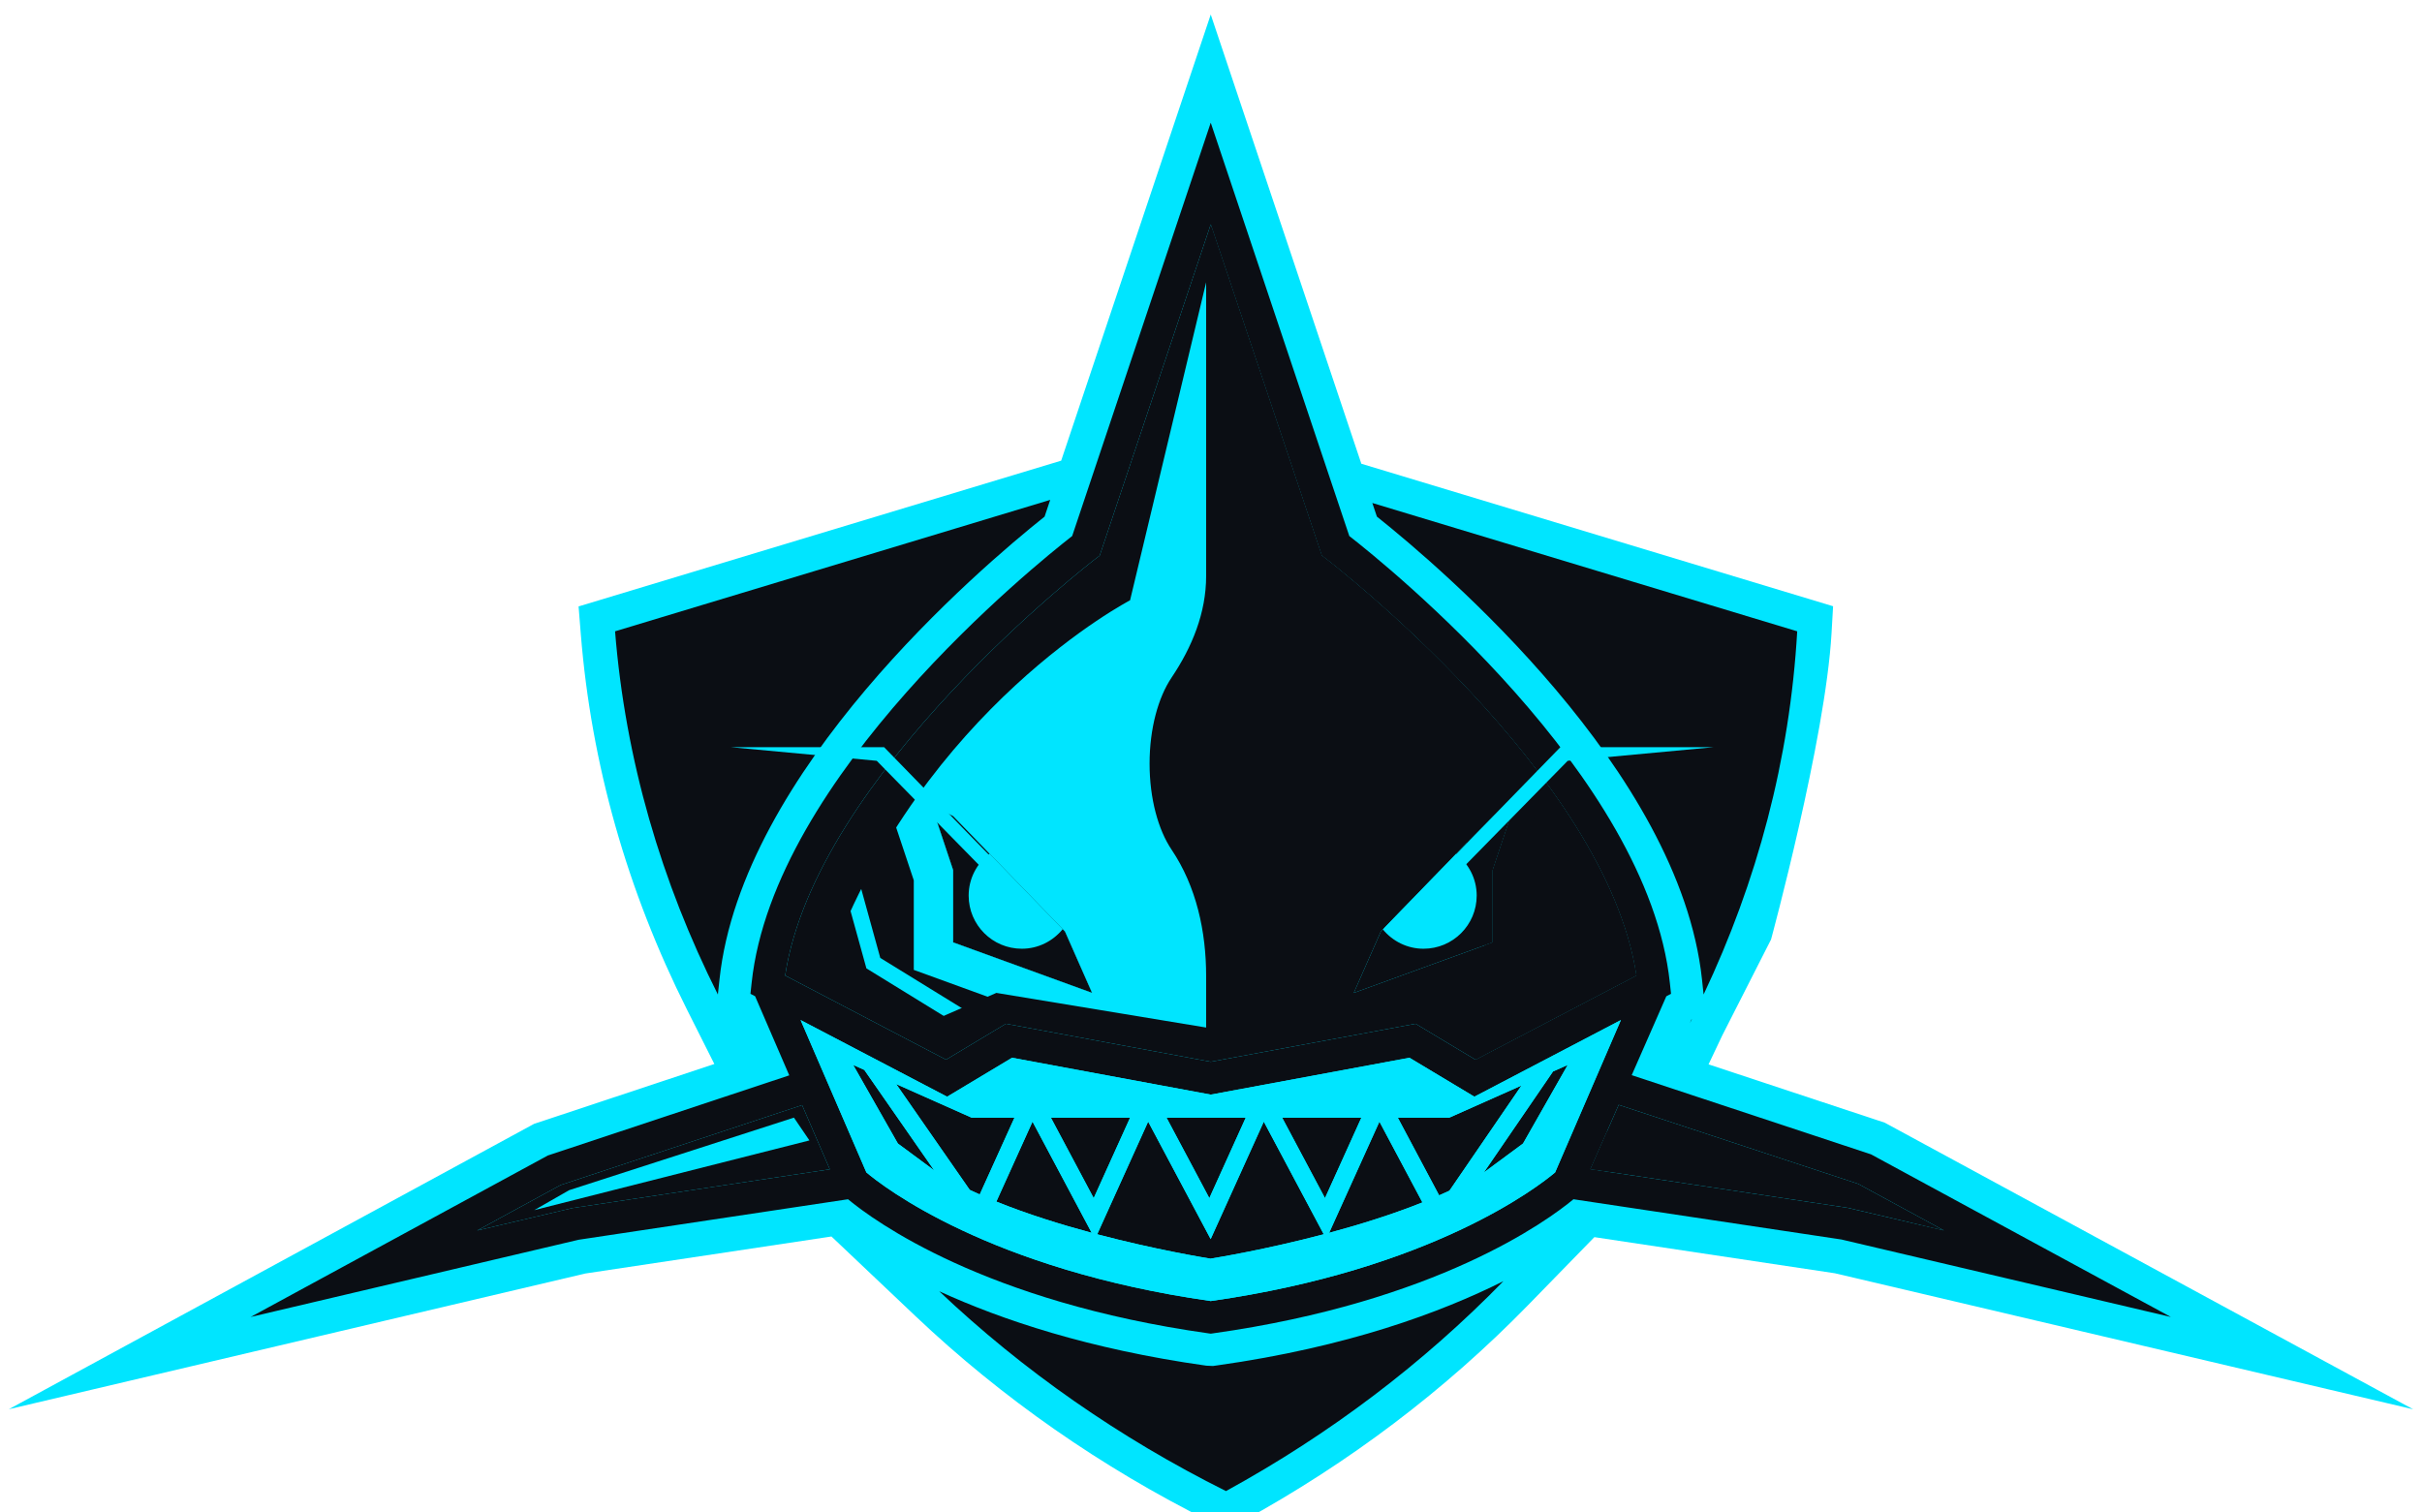
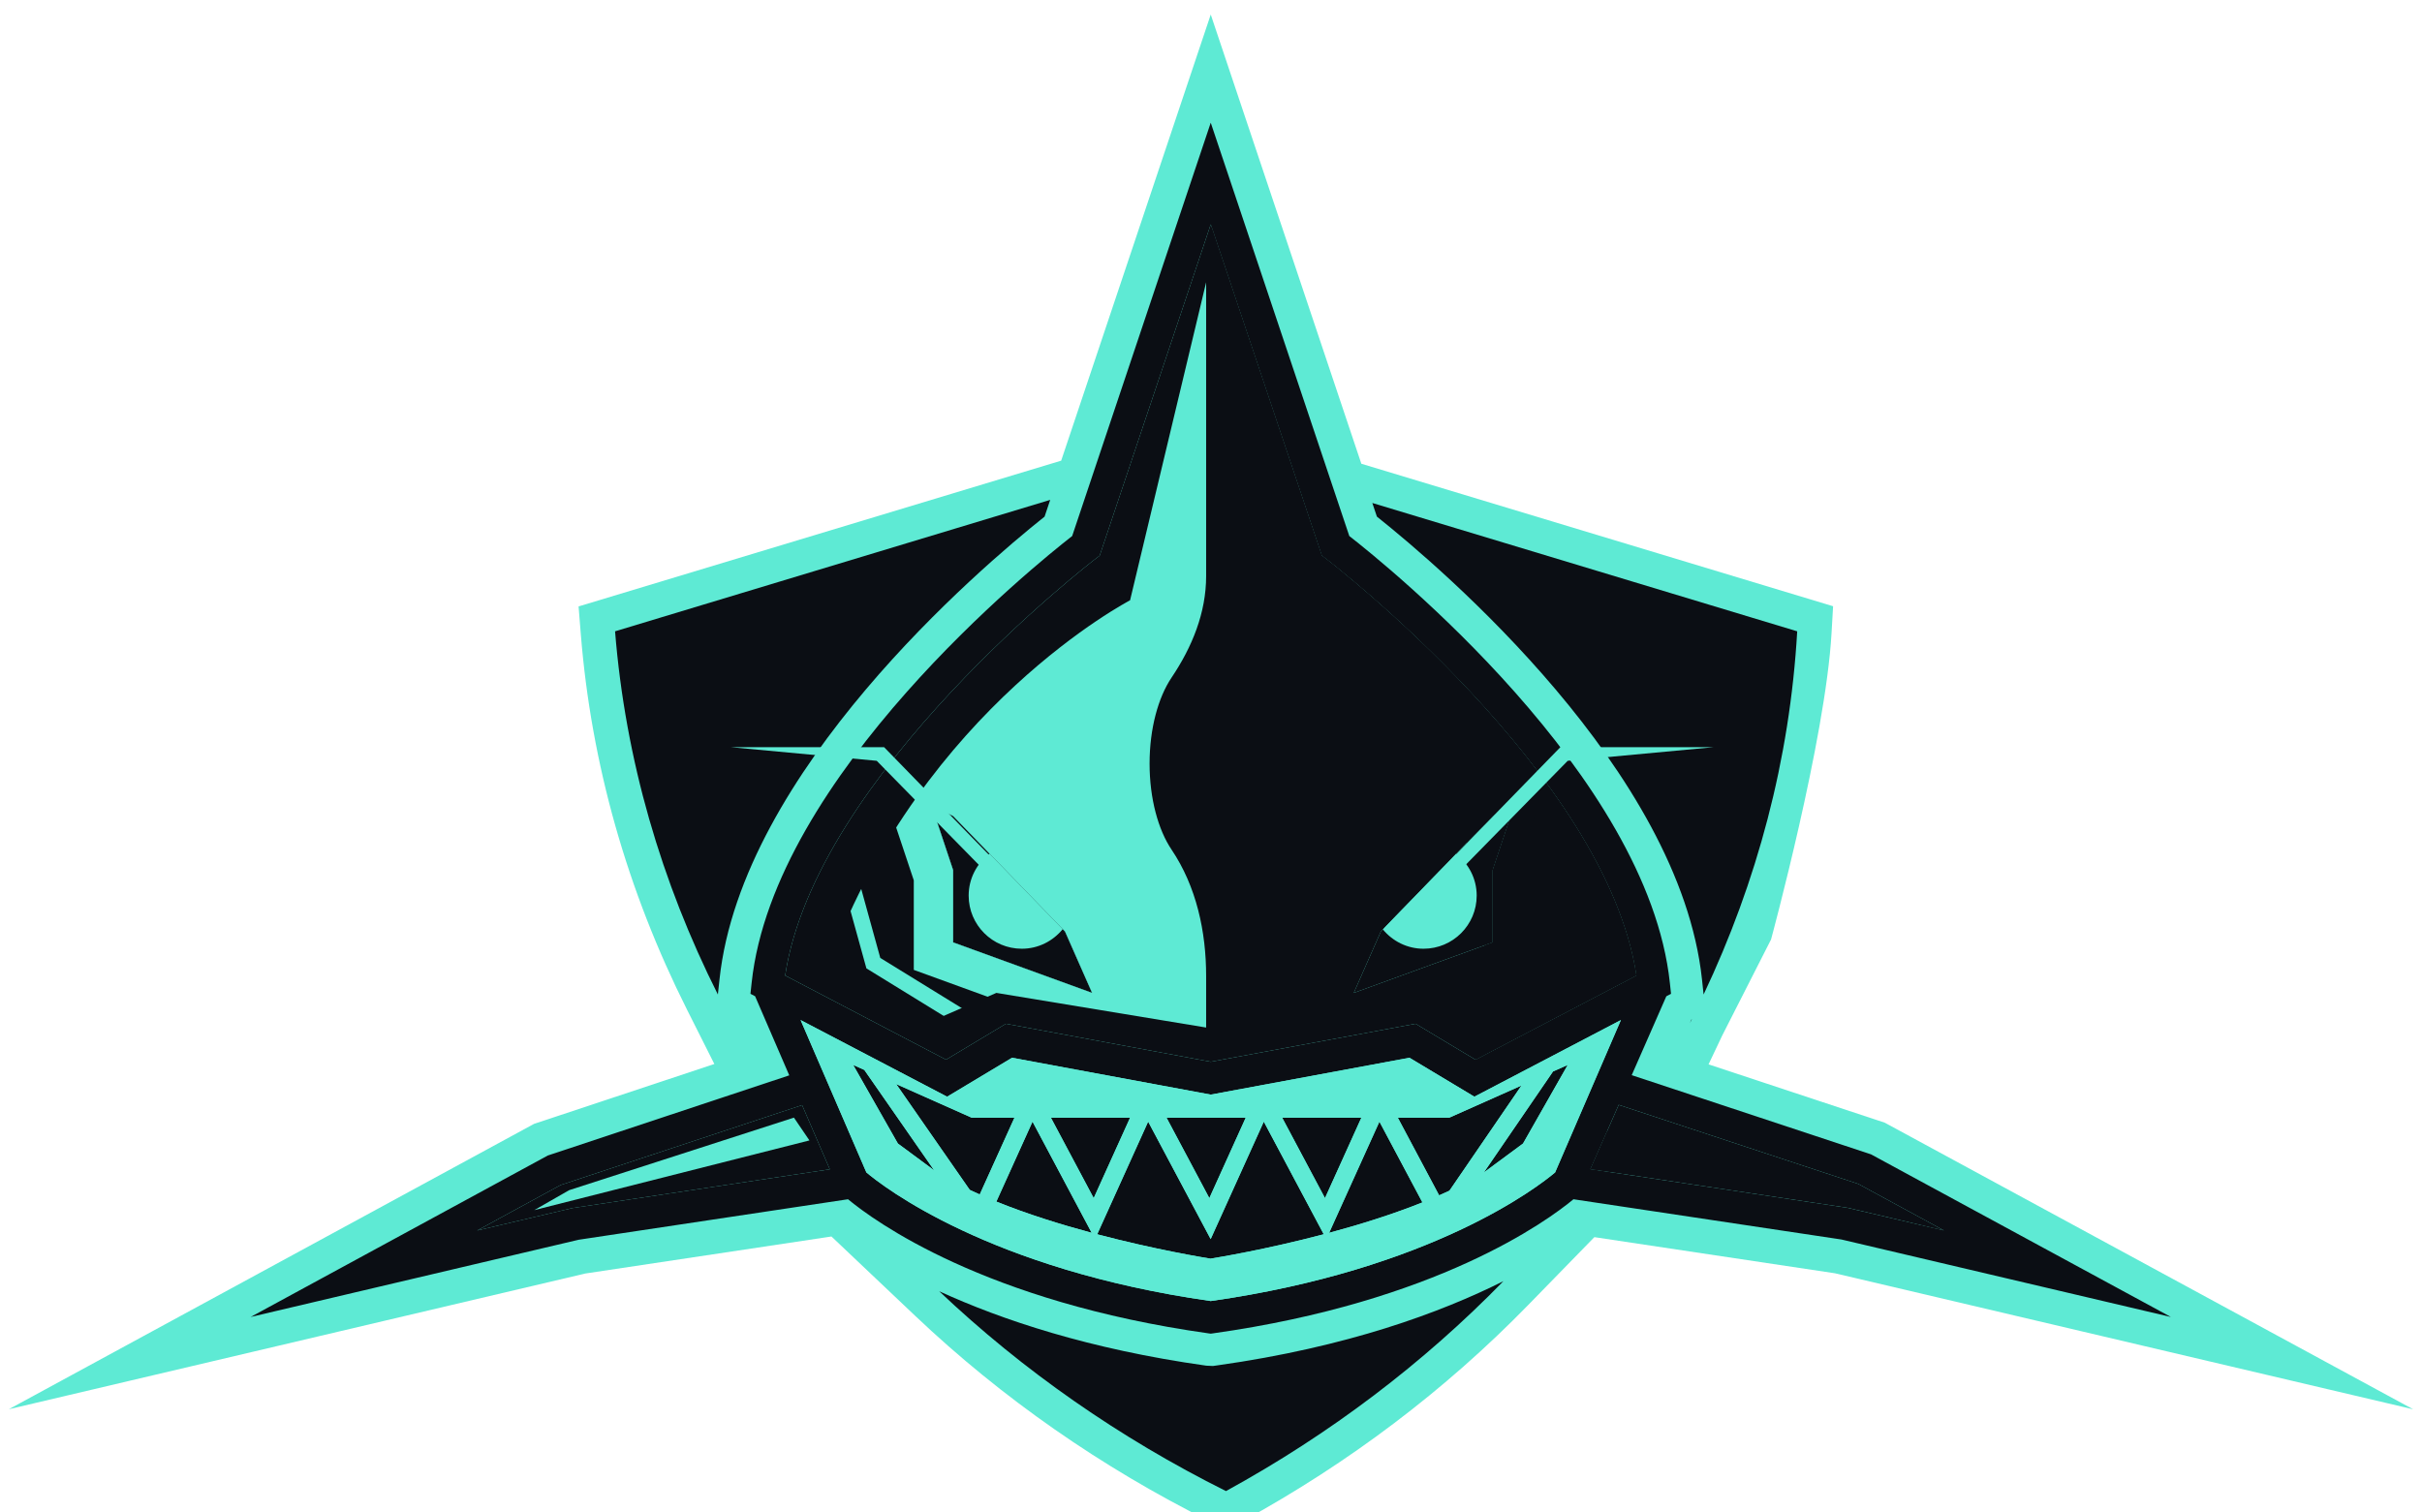
<svg xmlns="http://www.w3.org/2000/svg" viewBox="358 210 564 352" width="564" height="352" role="img" aria-label="Juke">
  <g transform="matrix(1.921154 0 0 1.921154 640 389.8519)" id="logo-logo">
    <g style="" paint-order="stroke">
      <g transform="matrix(0.9307168 0 0 -0.9307168 0 0)">
-         <path style="stroke: none; stroke-width: 1; stroke-dasharray: none; stroke-linecap: butt; stroke-dashoffset: 0; stroke-linejoin: miter; stroke-miterlimit: 4; fill: #00E5FF; fill-rule: nonzero; opacity: 1;" paint-order="stroke" transform=" translate(87.908, -45.7435)" d="M 0 0 L -0.162 0.088 L -23.11 7.684 L -21.329 11.444 L -14.971 23.953 C -14.971 23.953 -7.886 50.038 -7.093 63.838 L -6.891 67.36 L -68.329 85.922 L -87.941 144.437 L -107.419 86.324 L -170.271 67.336 L -169.982 63.735 C -168.625 46.837 -163.965 30.364 -156.13 14.775 L -152.59 7.733 L -176.067 -0.064 L -244.471 -37.236 L -169.405 -19.56 L -137.337 -14.737 L -126.384 -25.118 C -115.117 -35.794 -102.188 -44.808 -87.957 -51.905 L -85.861 -52.95 L -83.807 -51.826 C -69.93 -44.228 -57.418 -34.758 -46.618 -23.68 L -37.981 -14.821 L -6.647 -19.528 L 68.655 -37.245 z" stroke-linecap="round" />
+         <path style="stroke: none; stroke-width: 1; stroke-dasharray: none; stroke-linecap: butt; stroke-dashoffset: 0; stroke-linejoin: miter; stroke-miterlimit: 4; fill: #5EEAD4; fill-rule: nonzero; opacity: 1;" paint-order="stroke" transform=" translate(87.908, -45.7435)" d="M 0 0 L -0.162 0.088 L -23.11 7.684 L -21.329 11.444 L -14.971 23.953 C -14.971 23.953 -7.886 50.038 -7.093 63.838 L -6.891 67.36 L -68.329 85.922 L -87.941 144.437 L -107.419 86.324 L -170.271 67.336 L -169.982 63.735 C -168.625 46.837 -163.965 30.364 -156.13 14.775 L -152.59 7.733 L -176.067 -0.064 L -244.471 -37.236 L -169.405 -19.56 L -137.337 -14.737 L -126.384 -25.118 C -115.117 -35.794 -102.188 -44.808 -87.957 -51.905 L -85.861 -52.95 L -83.807 -51.826 C -69.93 -44.228 -57.418 -34.758 -46.618 -23.68 L -37.981 -14.821 L -6.647 -19.528 L 68.655 -37.245 z" stroke-linecap="round" />
      </g>
      <g transform="matrix(0.9307168 0 0 -0.9307168 -0.03108594 -5.335334)">
        <path style="stroke: none; stroke-width: 1; stroke-dasharray: none; stroke-linecap: butt; stroke-dashoffset: 0; stroke-linejoin: miter; stroke-miterlimit: 4; fill: #0B0E14; fill-rule: nonzero; opacity: 1;" paint-order="stroke" transform=" translate(0, -74.6205)" d="M 0 0 C -28.828 4.111 -42.677 14.92 -44.849 16.753 L -53.417 36.602 L -34.334 26.617 L -25.878 31.691 L 0 26.888 L 25.878 31.691 L 34.334 26.617 L 53.416 36.602 L 44.849 16.753 C 42.676 14.92 28.828 4.111 0 0 M -83.107 12.114 L -95.536 9.189 L -84.671 15.111 L -53.219 25.521 L -49.609 17.158 z M -14.979 96.703 L -14.463 97.096 L 0 140.247 L 14.463 97.096 L 14.979 96.703 C 15.351 96.422 51.455 68.687 55.426 42.403 L 34.474 31.44 L 26.676 36.118 L 0 31.169 L -26.676 36.118 L -34.474 31.44 L -55.426 42.403 C -51.457 68.669 -15.349 96.422 -14.979 96.703 M 84.328 15.261 L 95.479 9.198 L 82.936 12.145 L 49.454 17.181 L 53.127 25.554 z M 125.043 -2.077 L 85.995 19.106 L 54.825 29.424 L 59.332 39.697 L 59.945 40.02 L 59.793 41.441 C 56.908 68.465 22.882 95.883 18.045 99.652 L 0 153.491 L -18.046 99.652 C -22.882 95.883 -56.908 68.465 -59.793 41.441 L -59.945 40.02 L -59.338 39.701 L -54.892 29.399 L -86.338 18.957 L -125.043 -2.077 L -82.312 7.985 L -47.239 13.259 C -43.84 10.441 -29.446 -0.112 -0.292 -4.209 L 0 -4.25 L 0.292 -4.209 C 29.447 -0.112 43.84 10.441 47.239 13.259 L 82.141 8.016 Z" stroke-linecap="round" />
      </g>
      <g transform="matrix(0.9307168 0 0 -0.9307168 27.03937 15.38103)">
        <path style="stroke: none; stroke-width: 1; stroke-dasharray: none; stroke-linecap: butt; stroke-dashoffset: 0; stroke-linejoin: miter; stroke-miterlimit: 4; fill: #0B0E14; fill-rule: nonzero; opacity: 1;" paint-order="stroke" transform=" translate(7.639, 3.761)" d="M 0 0 L 2.82 8.462 L 0 7.052 L -14.573 -7.991 L -18.098 -15.984 L 0 -9.403 Z" stroke-linecap="round" />
      </g>
      <g transform="matrix(0.9307168 0 0 -0.9307168 -24.14531 15.38131)">
        <path style="stroke: none; stroke-width: 1; stroke-dasharray: none; stroke-linecap: butt; stroke-dashoffset: 0; stroke-linejoin: miter; stroke-miterlimit: 4; fill: #0B0E14; fill-rule: nonzero; opacity: 1;" paint-order="stroke" transform=" translate(-7.6385, -5.642)" d="M 0 0 L 18.098 -6.581 L 14.572 1.412 L 0 16.455 L -2.821 17.865 L 0 9.403 Z" stroke-linecap="round" />
      </g>
      <g transform="matrix(0.9307168 0 0 -0.9307168 -0.5897953 46.76489)">
        <path style="stroke: none; stroke-width: 1; stroke-dasharray: none; stroke-linecap: butt; stroke-dashoffset: 0; stroke-linejoin: miter; stroke-miterlimit: 4; fill: #0B0E14; fill-rule: nonzero; opacity: 1;" paint-order="stroke" transform=" translate(5.154, 5.235)" d="M 0 0 L -4.554 0 L -4.629 0 L -10.308 0 L -4.736 -10.47 z" stroke-linecap="round" />
      </g>
      <g transform="matrix(0.9307168 0 0 -0.9307168 -20.23918 49.10508)">
        <path style="stroke: none; stroke-width: 1; stroke-dasharray: none; stroke-linecap: butt; stroke-dashoffset: 0; stroke-linejoin: miter; stroke-miterlimit: 4; fill: #0B0E14; fill-rule: nonzero; opacity: 1;" paint-order="stroke" transform=" translate(-6.2075, -3.1725)" d="M 0 0 C 4.041 -1.636 8.379 -2.982 12.415 -4.067 L 4.709 10.412 Z" stroke-linecap="round" />
      </g>
      <g transform="matrix(0.9307168 0 0 -0.9307168 -14.60611 46.76489)">
        <path style="stroke: none; stroke-width: 1; stroke-dasharray: none; stroke-linecap: butt; stroke-dashoffset: 0; stroke-linejoin: miter; stroke-miterlimit: 4; fill: #0B0E14; fill-rule: nonzero; opacity: 1;" paint-order="stroke" transform=" translate(-5.153, 5.235)" d="M 0 0 L 5.571 -10.47 L 10.306 0 Z" stroke-linecap="round" />
      </g>
      <g transform="matrix(0.9307168 0 0 -0.9307168 13.4268 46.76489)">
        <path style="stroke: none; stroke-width: 1; stroke-dasharray: none; stroke-linecap: butt; stroke-dashoffset: 0; stroke-linejoin: miter; stroke-miterlimit: 4; fill: #0B0E14; fill-rule: nonzero; opacity: 1;" paint-order="stroke" transform=" translate(-5.153, 5.235)" d="M 0 0 L 5.571 -10.47 L 10.306 0 Z" stroke-linecap="round" />
      </g>
      <g transform="matrix(0.9307168 0 0 -0.9307168 30.14043 44.64332)">
        <path style="stroke: none; stroke-width: 1; stroke-dasharray: none; stroke-linecap: butt; stroke-dashoffset: 0; stroke-linejoin: miter; stroke-miterlimit: 4; fill: #0B0E14; fill-rule: nonzero; opacity: 1;" paint-order="stroke" transform=" translate(-1.374, 2.9555)" d="M 0 0 L -6.678 0 L -1.299 -10.108 C -0.846 -9.911 -0.398 -9.709 0.043 -9.502 L 9.426 4.197 Z" stroke-linecap="round" />
      </g>
      <g transform="matrix(0.9307168 0 0 -0.9307168 38.15595 42.00902)">
        <path style="stroke: none; stroke-width: 1; stroke-dasharray: none; stroke-linecap: butt; stroke-dashoffset: 0; stroke-linejoin: miter; stroke-miterlimit: 4; fill: #0B0E14; fill-rule: nonzero; opacity: 1;" paint-order="stroke" transform=" translate(3.547, 6.1515)" d="M 0 0 L -9.009 -13.154 L -3.906 -9.385 L 1.915 0.851 z" stroke-linecap="round" />
      </g>
      <g transform="matrix(0.9307168 0 0 -0.9307168 19.97281 49.10629)">
        <path style="stroke: none; stroke-width: 1; stroke-dasharray: none; stroke-linecap: butt; stroke-dashoffset: 0; stroke-linejoin: miter; stroke-miterlimit: 4; fill: #0B0E14; fill-rule: nonzero; opacity: 1;" paint-order="stroke" transform=" translate(-6.0735, -7.2405)" d="M 0 0 C 3.948 1.061 8.181 2.376 12.147 3.963 L 6.549 14.481 Z" stroke-linecap="round" />
      </g>
      <g transform="matrix(0.9307168 0 0 -0.9307168 -0.06384717 50.67399)">
        <path style="stroke: none; stroke-width: 1; stroke-dasharray: none; stroke-linecap: butt; stroke-dashoffset: 0; stroke-linejoin: miter; stroke-miterlimit: 4; fill: #0B0E14; fill-rule: nonzero; opacity: 1;" paint-order="stroke" transform=" translate(0.0255, -6.3725)" d="M 0 0 L -8.142 15.298 L -14.777 0.627 C -7.16 -1.383 -0.809 -2.421 -0.066 -2.54 L -0.066 -2.553 C -0.066 -2.553 -0.042 -2.549 -0.028 -2.546 C -0.014 -2.549 0.009 -2.553 0.009 -2.553 L 0.009 -2.54 C 0.752 -2.421 7.107 -1.381 14.726 0.629 L 6.919 15.298 Z" stroke-linecap="round" />
      </g>
      <g transform="matrix(0.9307168 0 0 -0.9307168 -38.46541 41.87956)">
        <path style="stroke: none; stroke-width: 1; stroke-dasharray: none; stroke-linecap: butt; stroke-dashoffset: 0; stroke-linejoin: miter; stroke-miterlimit: 4; fill: #0B0E14; fill-rule: nonzero; opacity: 1;" paint-order="stroke" transform=" translate(-5.272, 6.863)" d="M 0 0 L 5.821 -10.235 L 10.544 -13.726 L 1.448 -0.646 z" stroke-linecap="round" />
      </g>
      <g transform="matrix(0.9307168 0 0 -0.9307168 -30.99147 44.50371)">
        <path style="stroke: none; stroke-width: 1; stroke-dasharray: none; stroke-linecap: butt; stroke-dashoffset: 0; stroke-linejoin: miter; stroke-miterlimit: 4; fill: #0B0E14; fill-rule: nonzero; opacity: 1;" paint-order="stroke" transform=" translate(2.1455, 2.8055)" d="M 0 0 L -9.845 4.384 L -0.266 -9.395 C 0.163 -9.597 0.592 -9.798 1.034 -9.995 L 5.554 0 Z" stroke-linecap="round" />
      </g>
      <g transform="matrix(0.9307168 0 0 -0.9307168 67.4148 47.94309)">
        <path style="stroke: none; stroke-width: 1; stroke-dasharray: none; stroke-linecap: butt; stroke-dashoffset: 0; stroke-linejoin: miter; stroke-miterlimit: 4; fill: #0B0E14; fill-rule: nonzero; opacity: 1;" paint-order="stroke" transform=" translate(10.4695, -5.2305)" d="M 0 0 L 12.543 -2.947 L 1.392 3.115 L -29.809 13.408 L -33.482 5.035 Z" stroke-linecap="round" />
      </g>
      <g transform="matrix(0.9307168 0 0 -0.9307168 -67.57516 47.96226)">
        <path style="stroke: none; stroke-width: 1; stroke-dasharray: none; stroke-linecap: butt; stroke-dashoffset: 0; stroke-linejoin: miter; stroke-miterlimit: 4; fill: #0B0E14; fill-rule: nonzero; opacity: 1;" paint-order="stroke" transform=" translate(-22.9635, -8.166)" d="M 0 0 L 12.429 2.925 L 45.927 7.969 L 42.316 16.332 L 10.865 5.922 Z" stroke-linecap="round" />
      </g>
      <g transform="matrix(0.9307168 0 0 -0.9307168 -0.03117901 47.08217)">
-         <path style="stroke: none; stroke-width: 1; stroke-dasharray: none; stroke-linecap: butt; stroke-dashoffset: 0; stroke-linejoin: miter; stroke-miterlimit: 4; fill: #00E5FF; fill-rule: nonzero; opacity: 1;" paint-order="stroke" transform=" translate(31.087, -3.926)" d="M 0 0 C -0.441 -0.207 -0.889 -0.409 -1.342 -0.606 L -6.721 9.502 L -0.043 9.502 L 9.382 13.699 z M 15.404 16.379 L 9.583 6.144 L 4.481 2.374 L 13.49 15.528 Z M -15.667 -5.489 L -9.119 8.992 L -3.52 -1.526 C -7.486 -3.113 -11.72 -4.429 -15.667 -5.489 M -21.78 9.502 L -11.474 9.502 L -16.209 -0.968 z M -31.087 -8.846 L -31.087 -8.858 C -31.087 -8.858 -31.111 -8.854 -31.125 -8.852 C -31.139 -8.854 -31.163 -8.858 -31.163 -8.858 L -31.163 -8.846 C -31.906 -8.727 -38.257 -7.688 -45.874 -5.679 L -39.238 8.992 L -31.097 -6.306 L -24.178 8.992 L -16.371 -5.677 C -23.99 -7.687 -30.345 -8.727 -31.087 -8.846 M -51.9 9.502 L -41.594 9.502 L -46.329 -0.968 z M -59.007 -1.42 L -54.297 8.992 L -46.592 -5.487 C -50.628 -4.402 -54.966 -3.056 -59.007 -1.42 M -62.473 0.107 L -72.051 13.886 L -62.207 9.502 L -56.653 9.502 L -61.173 -0.493 C -61.614 -0.296 -62.043 -0.095 -62.473 0.107 M -71.833 6.144 L -77.654 16.379 L -76.206 15.733 L -67.11 2.653 z M -31.163 9.502 L -31.087 9.502 L -26.533 9.502 L -31.269 -0.968 L -36.841 9.502 z M -5.208 17.316 L -31.087 12.513 L -56.965 17.316 L -65.421 12.242 L -84.503 22.227 L -75.936 2.378 C -73.764 0.545 -59.915 -10.264 -31.087 -14.375 C -2.259 -10.264 11.589 0.545 13.762 2.378 L 22.329 22.227 L 3.247 12.242 Z" stroke-linecap="round" />
+         <path style="stroke: none; stroke-width: 1; stroke-dasharray: none; stroke-linecap: butt; stroke-dashoffset: 0; stroke-linejoin: miter; stroke-miterlimit: 4; fill: #5EEAD4; fill-rule: nonzero; opacity: 1;" paint-order="stroke" transform=" translate(31.087, -3.926)" d="M 0 0 C -0.441 -0.207 -0.889 -0.409 -1.342 -0.606 L -6.721 9.502 L -0.043 9.502 L 9.382 13.699 z M 15.404 16.379 L 9.583 6.144 L 4.481 2.374 L 13.49 15.528 Z M -15.667 -5.489 L -9.119 8.992 L -3.52 -1.526 C -7.486 -3.113 -11.72 -4.429 -15.667 -5.489 M -21.78 9.502 L -11.474 9.502 L -16.209 -0.968 z M -31.087 -8.846 L -31.087 -8.858 C -31.087 -8.858 -31.111 -8.854 -31.125 -8.852 C -31.139 -8.854 -31.163 -8.858 -31.163 -8.858 L -31.163 -8.846 C -31.906 -8.727 -38.257 -7.688 -45.874 -5.679 L -39.238 8.992 L -31.097 -6.306 L -24.178 8.992 L -16.371 -5.677 C -23.99 -7.687 -30.345 -8.727 -31.087 -8.846 M -51.9 9.502 L -41.594 9.502 L -46.329 -0.968 z M -59.007 -1.42 L -54.297 8.992 L -46.592 -5.487 C -50.628 -4.402 -54.966 -3.056 -59.007 -1.42 M -62.473 0.107 L -72.051 13.886 L -62.207 9.502 L -56.653 9.502 L -61.173 -0.493 C -61.614 -0.296 -62.043 -0.095 -62.473 0.107 M -71.833 6.144 L -77.654 16.379 L -76.206 15.733 L -67.11 2.653 z M -31.163 9.502 L -31.087 9.502 L -26.533 9.502 L -31.269 -0.968 L -36.841 9.502 z M -5.208 17.316 L -31.087 12.513 L -56.965 17.316 L -65.421 12.242 L -84.503 22.227 L -75.936 2.378 C -73.764 0.545 -59.915 -10.264 -31.087 -14.375 C -2.259 -10.264 11.589 0.545 13.762 2.378 L 22.329 22.227 L 3.247 12.242 Z" stroke-linecap="round" />
      </g>
      <g transform="matrix(0.9307168 0 0 -0.9307168 -0.03099287 -15.65438)">
        <path style="stroke: none; stroke-width: 1; stroke-dasharray: none; stroke-linecap: butt; stroke-dashoffset: 0; stroke-linejoin: miter; stroke-miterlimit: 4; fill: #0B0E14; fill-rule: nonzero; opacity: 1;" paint-order="stroke" transform=" translate(36.7245, -38.988)" d="M 0 0 L -18.098 -6.581 L -14.573 1.412 L 0 16.455 L 2.82 17.865 L 0 9.403 Z M -70.272 0 L -70.272 9.403 L -73.093 17.865 L -70.272 16.455 L -55.7 1.412 L -52.175 -6.581 z M -21.746 49.983 L -22.261 50.376 L -36.725 93.527 L -51.188 50.376 L -51.704 49.983 C -52.074 49.702 -88.182 21.949 -92.15 -4.316 L -71.199 -15.279 L -63.401 -10.602 L -36.725 -15.551 L -10.049 -10.602 L -2.251 -15.279 L 18.701 -4.316 C 14.73 21.968 -21.374 49.702 -21.746 49.983" stroke-linecap="round" />
      </g>
      <g transform="matrix(0.9307168 0 0 -0.9307168 25.76168 -15.78105)">
        <path style="stroke: none; stroke-width: 1; stroke-dasharray: none; stroke-linecap: butt; stroke-dashoffset: 0; stroke-linejoin: miter; stroke-miterlimit: 4; fill: #0B0E14; fill-rule: nonzero; opacity: 1;" paint-order="stroke" transform=" translate(27.713, -43.4405)" d="M 0 0 C -3.971 26.284 -40.075 54.019 -40.447 54.3 L -40.962 54.692 L -55.426 97.844 L -46.119 50.415 C -46.119 50.415 -28.615 38.511 -22.07 17.294 L -18.701 20.771 L -15.881 22.182 L -18.701 13.72 L -18.701 4.316 L -19.722 3.944 C -19.489 -0.719 -19.821 -5.687 -20.952 -10.963 z" stroke-linecap="round" />
      </g>
      <g transform="matrix(0.9307168 0 0 -0.9307168 -65.35084 47.48648)">
-         <path style="stroke: none; stroke-width: 1; stroke-dasharray: none; stroke-linecap: butt; stroke-dashoffset: 0; stroke-linejoin: miter; stroke-miterlimit: 4; fill: #00E5FF; fill-rule: nonzero; opacity: 1;" paint-order="stroke" transform=" translate(15.8985, 6.025)" d="M 0 0 L -29.273 -9.449 L -33.816 -12.05 L 2.019 -2.97 z" stroke-linecap="round" />
+         <path style="stroke: none; stroke-width: 1; stroke-dasharray: none; stroke-linecap: butt; stroke-dashoffset: 0; stroke-linejoin: miter; stroke-miterlimit: 4; fill: #5EEAD4; fill-rule: nonzero; opacity: 1;" paint-order="stroke" transform=" translate(15.8985, 6.025)" d="M 0 0 L -29.273 -9.449 L -33.816 -12.05 L 2.019 -2.97 z" stroke-linecap="round" />
      </g>
      <g transform="matrix(0.9307168 0 0 -0.9307168 67.41517 49.52465)">
        <path style="stroke: none; stroke-width: 1; stroke-dasharray: none; stroke-linecap: butt; stroke-dashoffset: 0; stroke-linejoin: miter; stroke-miterlimit: 4; fill: #0B0E14; fill-rule: nonzero; opacity: 1;" paint-order="stroke" transform=" translate(23.0125, -6.4785)" d="M 0 0 L -43.844 12.957 L -46.025 7.982 L -16.784 4.209 Z" stroke-linecap="round" />
      </g>
      <g transform="matrix(0.9307168 0 0 -0.9307168 -23.6739 15.63753)">
-         <path style="stroke: none; stroke-width: 1; stroke-dasharray: none; stroke-linecap: butt; stroke-dashoffset: 0; stroke-linejoin: miter; stroke-miterlimit: 4; fill: #00E5FF; fill-rule: nonzero; opacity: 1;" paint-order="stroke" transform=" translate(-6.1255, 0.727)" d="M 0 0 C 0 -3.822 3.1 -6.922 6.923 -6.922 C 9.08 -6.922 10.982 -5.917 12.251 -4.371 L 2.72 5.468 C 1.077 4.201 0 2.236 0 0" stroke-linecap="round" />
+         <path style="stroke: none; stroke-width: 1; stroke-dasharray: none; stroke-linecap: butt; stroke-dashoffset: 0; stroke-linejoin: miter; stroke-miterlimit: 4; fill: #5EEAD4; fill-rule: nonzero; opacity: 1;" paint-order="stroke" transform=" translate(-6.1255, 0.727)" d="M 0 0 C 0 -3.822 3.1 -6.922 6.923 -6.922 C 9.08 -6.922 10.982 -5.917 12.251 -4.371 L 2.72 5.468 C 1.077 4.201 0 2.236 0 0" stroke-linecap="round" />
      </g>
      <g transform="matrix(0.9307168 0 0 -0.9307168 26.51845 15.65224)">
-         <path style="stroke: none; stroke-width: 1; stroke-dasharray: none; stroke-linecap: butt; stroke-dashoffset: 0; stroke-linejoin: miter; stroke-miterlimit: 4; fill: #00E5FF; fill-rule: nonzero; opacity: 1;" paint-order="stroke" transform=" translate(-0.813, -6.179)" d="M 0 0 C 3.824 0 6.923 3.1 6.923 6.922 C 6.923 9.14 5.862 11.093 4.241 12.358 L -5.297 2.514 C -4.027 0.988 -2.139 0 0 0" stroke-linecap="round" />
+         <path style="stroke: none; stroke-width: 1; stroke-dasharray: none; stroke-linecap: butt; stroke-dashoffset: 0; stroke-linejoin: miter; stroke-miterlimit: 4; fill: #5EEAD4; fill-rule: nonzero; opacity: 1;" paint-order="stroke" transform=" translate(-0.813, -6.179)" d="M 0 0 C 3.824 0 6.923 3.1 6.923 6.922 C 6.923 9.14 5.862 11.093 4.241 12.358 L -5.297 2.514 C -4.027 0.988 -2.139 0 0 0" stroke-linecap="round" />
      </g>
      <g transform="matrix(0.9307168 0 0 -0.9307168 -45.86237 -3.031438)">
        <path style="stroke: none; stroke-width: 1; stroke-dasharray: none; stroke-linecap: butt; stroke-dashoffset: 0; stroke-linejoin: miter; stroke-miterlimit: 4; fill: #0B0E14; fill-rule: nonzero; opacity: 1;" paint-order="stroke" transform=" translate(-14.735, -30.2555)" d="M 0 0 C 2.896 27.128 33.816 53.5 42.339 60.291 L 43.07 62.47 L -13.6 45.349 C -12.252 28.571 -7.553 12.65 -0.21 -1.959 Z" stroke-linecap="round" />
      </g>
      <g transform="matrix(0.9307168 0 0 -0.9307168 1.250976 74.42942)">
        <path style="stroke: none; stroke-width: 1; stroke-dasharray: none; stroke-linecap: butt; stroke-dashoffset: 0; stroke-linejoin: miter; stroke-miterlimit: 4; fill: #0B0E14; fill-rule: nonzero; opacity: 1;" paint-order="stroke" transform=" translate(-0.5, 2.705)" d="M 0 0 L -0.586 -0.082 L -1.465 -0.041 C -16.75 2.106 -28.169 5.952 -36.24 9.653 C -25.376 -0.642 -12.79 -9.446 1.106 -16.377 C 14.657 -8.957 26.83 0.29 37.24 10.967 C 29.125 6.897 16.935 2.38 0 0" stroke-linecap="round" />
      </g>
      <g transform="matrix(0.9307168 0 0 -0.9307168 45.30478 -2.843433)">
        <path style="stroke: none; stroke-width: 1; stroke-dasharray: none; stroke-linecap: butt; stroke-dashoffset: 0; stroke-linejoin: miter; stroke-miterlimit: 4; fill: #0B0E14; fill-rule: nonzero; opacity: 1;" paint-order="stroke" transform=" translate(-27.0725, 30.2375)" d="M 0 0 C 8.523 -6.791 39.444 -33.163 42.34 -60.291 L 42.549 -62.25 C 49.486 -47.598 53.779 -31.679 54.74 -14.942 L -0.595 1.775 Z" stroke-linecap="round" />
      </g>
      <g transform="matrix(0.9307168 0 0 -0.9307168 58.16394 30.19199)">
        <path style="stroke: none; stroke-width: 1; stroke-dasharray: none; stroke-linecap: butt; stroke-dashoffset: 0; stroke-linejoin: miter; stroke-miterlimit: 4; fill: #0B0E14; fill-rule: nonzero; opacity: 1;" paint-order="stroke" transform=" translate(-0.133, -0.2435)" d="M 0 0 C 0.084 0.164 0.182 0.322 0.266 0.487 L 0.199 0.452 Z" stroke-linecap="round" />
      </g>
      <g transform="matrix(0.9307168 0 0 -0.9307168 40.87904 8.016078)">
-         <path style="stroke: none; stroke-width: 1; stroke-dasharray: none; stroke-linecap: butt; stroke-dashoffset: 0; stroke-linejoin: miter; stroke-miterlimit: 4; fill: #00E5FF; fill-rule: nonzero; opacity: 1;" paint-order="stroke" transform=" translate(-21.5395, -11.87)" d="M 0 0 L 23.115 23.74 L 43.079 23.74 L 24.075 21.966 L 9.211 6.812" stroke-linecap="round" />
+         <path style="stroke: none; stroke-width: 1; stroke-dasharray: none; stroke-linecap: butt; stroke-dashoffset: 0; stroke-linejoin: miter; stroke-miterlimit: 4; fill: #5EEAD4; fill-rule: nonzero; opacity: 1;" paint-order="stroke" transform=" translate(-21.5395, -11.87)" d="M 0 0 L 23.115 23.74 L 43.079 23.74 L 24.075 21.966 L 9.211 6.812" stroke-linecap="round" />
      </g>
      <g transform="matrix(0.9307168 0 0 -0.9307168 35.68871 16.84476)">
        <path style="stroke: none; stroke-width: 1; stroke-dasharray: none; stroke-linecap: butt; stroke-dashoffset: 0; stroke-linejoin: miter; stroke-miterlimit: 4; fill: #0B0E14; fill-rule: nonzero; opacity: 1;" paint-order="stroke" transform=" translate(5.4215, -6.096)" d="M 0 0 L -11.16 -6.873 L -14.109 -5.104 L -4.362 -1.558 L -4.362 10.108 L -1.375 19.065 C 0.322 16.712 1.854 14.278 3.266 11.82 Z" stroke-linecap="round" />
      </g>
      <g transform="matrix(0.9307168 0 0 -0.9307168 40.47408 22.44098)">
        <path style="stroke: none; stroke-width: 1; stroke-dasharray: none; stroke-linecap: butt; stroke-dashoffset: 0; stroke-linejoin: miter; stroke-miterlimit: 4; fill: #0B0E14; fill-rule: nonzero; opacity: 1;" paint-order="stroke" transform=" translate(2.0885, -1.4435)" d="M 0 0 L 2.927 10.593 C 4.612 7.322 5.948 4.006 6.759 0.705 L -9.313 -7.706 L -10.936 -6.731 z" stroke-linecap="round" />
      </g>
      <g transform="matrix(0.9307168 0 0 -0.9307168 -23.39608 -14.21782)">
-         <path style="stroke: none; stroke-width: 1; stroke-dasharray: none; stroke-linecap: butt; stroke-dashoffset: 0; stroke-linejoin: miter; stroke-miterlimit: 4; fill: #00E5FF; fill-rule: nonzero; opacity: 1;" paint-order="stroke" transform=" translate(-8.4435, -37.4445)" d="M 0 0 L 0 9.403 L -2.821 17.865 L 0 16.455 L 14.572 1.412 L 18.098 -6.581 Z M 25.582 23.287 C 25.582 27.848 26.704 31.904 28.447 34.494 C 31.117 38.462 32.948 42.931 32.948 47.713 L 32.948 85.982 L 23.041 44.56 C 23.041 44.56 -3.875 30.583 -16.061 -2.452 L -2.476 -10.118 L 5.628 -6.581 L 32.948 -11.093 L 32.948 -4.384 C 32.948 1.407 31.68 7.273 28.447 12.078 C 26.704 14.667 25.582 18.725 25.582 23.287" stroke-linecap="round" />
+         <path style="stroke: none; stroke-width: 1; stroke-dasharray: none; stroke-linecap: butt; stroke-dashoffset: 0; stroke-linejoin: miter; stroke-miterlimit: 4; fill: #5EEAD4; fill-rule: nonzero; opacity: 1;" paint-order="stroke" transform=" translate(-8.4435, -37.4445)" d="M 0 0 L 0 9.403 L -2.821 17.865 L 0 16.455 L 14.572 1.412 L 18.098 -6.581 Z M 25.582 23.287 C 25.582 27.848 26.704 31.904 28.447 34.494 C 31.117 38.462 32.948 42.931 32.948 47.713 L 32.948 85.982 L 23.041 44.56 C 23.041 44.56 -3.875 30.583 -16.061 -2.452 L -2.476 -10.118 L 5.628 -6.581 L 32.948 -11.093 L 32.948 -4.384 C 32.948 1.407 31.68 7.273 28.447 12.078 C 26.704 14.667 25.582 18.725 25.582 23.287" stroke-linecap="round" />
      </g>
      <g transform="matrix(0.9307168 0 0 -0.9307168 -35.04009 16.84476)">
        <path style="stroke: none; stroke-width: 1; stroke-dasharray: none; stroke-linecap: butt; stroke-dashoffset: 0; stroke-linejoin: miter; stroke-miterlimit: 4; fill: #0B0E14; fill-rule: nonzero; opacity: 1;" paint-order="stroke" transform=" translate(-5.4215, -6.096)" d="M 0 0 L 11.16 -6.873 L 14.109 -5.104 L 4.363 -1.558 L 4.363 10.108 L 1.375 19.065 C -0.322 16.712 -1.854 14.278 -3.266 11.82 Z" stroke-linecap="round" />
      </g>
      <g transform="matrix(0.9307168 0 0 -0.9307168 -39.82547 22.44098)">
        <path style="stroke: none; stroke-width: 1; stroke-dasharray: none; stroke-linecap: butt; stroke-dashoffset: 0; stroke-linejoin: miter; stroke-miterlimit: 4; fill: #0B0E14; fill-rule: nonzero; opacity: 1;" paint-order="stroke" transform=" translate(-2.0885, -1.4435)" d="M 0 0 L -2.927 10.593 C -4.611 7.322 -5.948 4.006 -6.759 0.705 L 9.314 -7.706 L 10.936 -6.731 z" stroke-linecap="round" />
      </g>
      <g transform="matrix(0.9307168 0 0 -0.9307168 -38.15725 8.016078)">
-         <path style="stroke: none; stroke-width: 1; stroke-dasharray: none; stroke-linecap: butt; stroke-dashoffset: 0; stroke-linejoin: miter; stroke-miterlimit: 4; fill: #00E5FF; fill-rule: nonzero; opacity: 1;" paint-order="stroke" transform=" translate(21.5395, -11.87)" d="M 0 0 L -23.115 23.74 L -43.079 23.74 L -24.075 21.966 L -9.211 6.812" stroke-linecap="round" />
+         <path style="stroke: none; stroke-width: 1; stroke-dasharray: none; stroke-linecap: butt; stroke-dashoffset: 0; stroke-linejoin: miter; stroke-miterlimit: 4; fill: #5EEAD4; fill-rule: nonzero; opacity: 1;" paint-order="stroke" transform=" translate(21.5395, -11.87)" d="M 0 0 L -23.115 23.74 L -43.079 23.74 L -24.075 21.966 L -9.211 6.812" stroke-linecap="round" />
      </g>
    </g>
  </g>
</svg>
